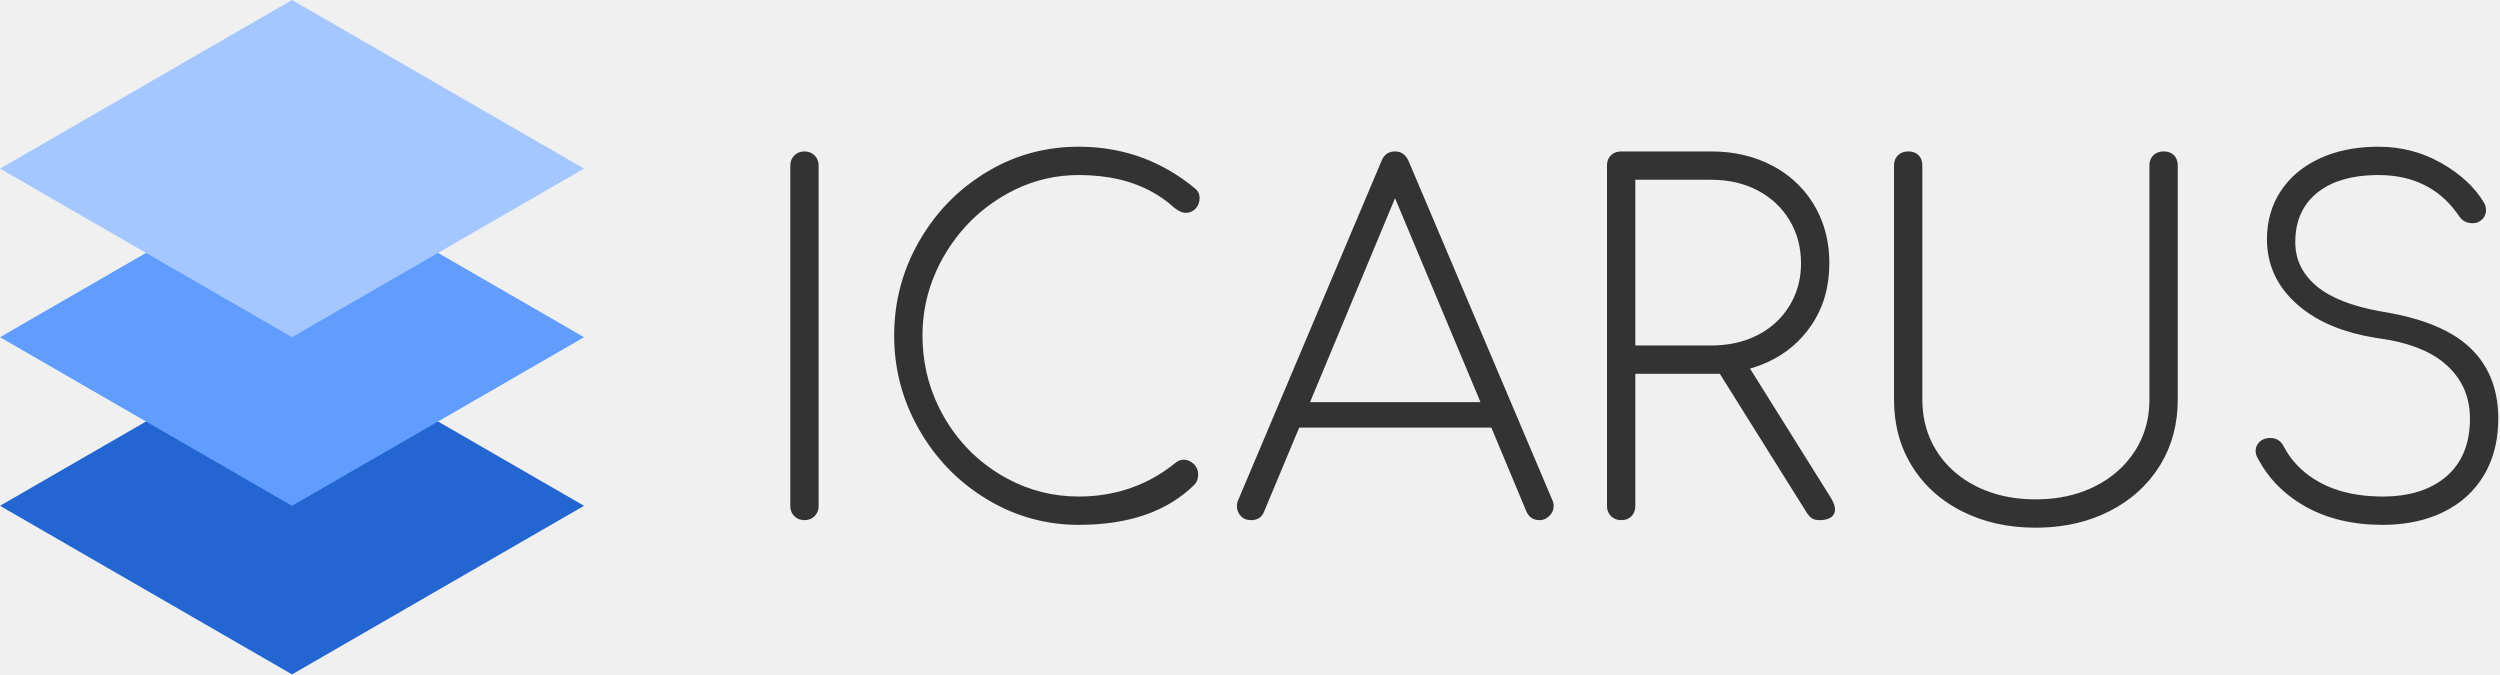
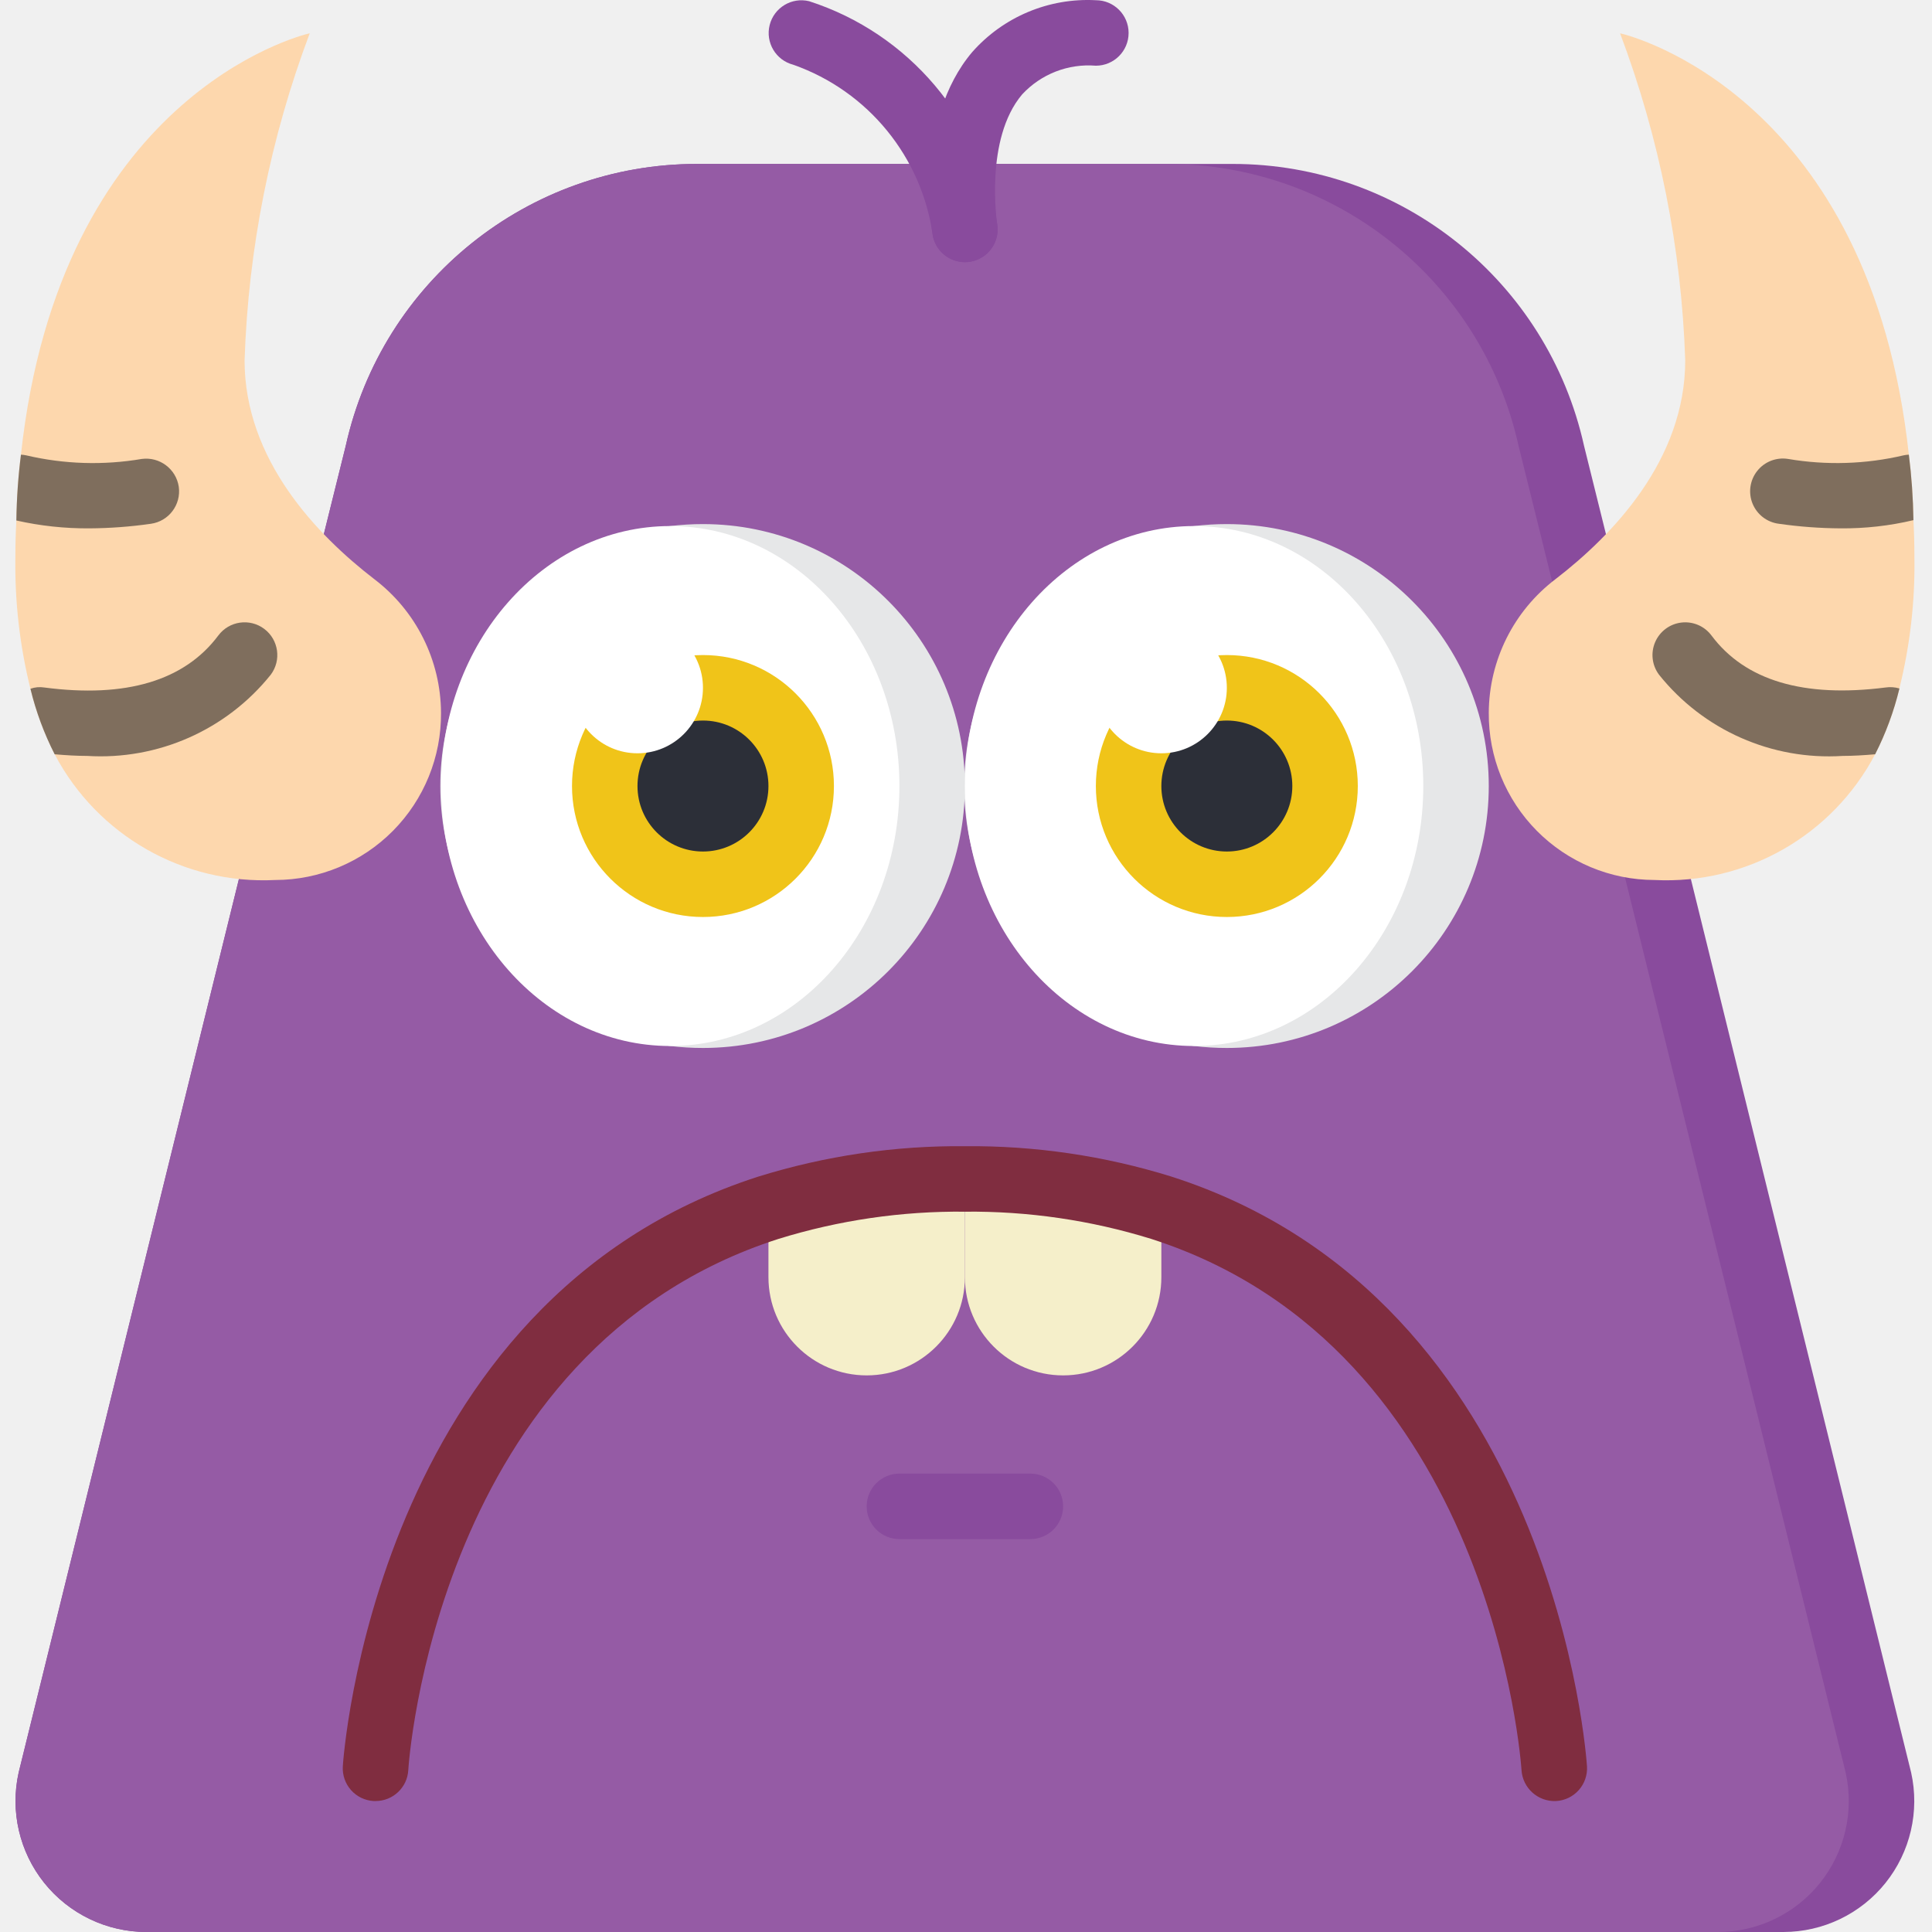
- <svg xmlns="http://www.w3.org/2000/svg" version="1.1" width="949" height="256" viewbox="0 0 949 256">
-   <path fill="#2366d1" d="M110.851 128L221.703 192L110.851 256L0 192Z" />
-   <path fill="#609dff" d="M110.851 64L221.703 128L110.851 192L0 128Z" />
-   <path fill="#a4c7ff" d="M110.851 0L221.703 64L110.851 128L0 64Z" />
-   <g transform="translate(300, 55.695), scale(0.7)" fill="#333">
-     <path d="M 613.888 10.24 L 613.888 137.216 A 60.705 60.705 0 0 0 613.954 140.055 Q 614.553 152.847 620.602 163.316 A 50.135 50.135 0 0 0 621.696 165.12 A 51.598 51.598 0 0 0 624.562 169.185 Q 631.357 177.897 641.762 183.449 A 63.11 63.11 0 0 0 643.456 184.32 A 61.649 61.649 0 0 0 648.369 186.492 Q 659.467 190.833 672.846 191.198 A 90.809 90.809 0 0 0 675.328 191.232 A 90.563 90.563 0 0 0 678.104 191.19 Q 692.78 190.74 704.7 185.489 A 61.259 61.259 0 0 0 707.2 184.32 Q 721.152 177.408 729.088 165.12 A 49.502 49.502 0 0 0 731.322 161.299 Q 736.63 151.203 736.997 139.036 A 60.335 60.335 0 0 0 737.024 137.216 L 737.024 10.24 A 10.857 10.857 0 0 1 737.062 9.315 Q 737.313 6.384 739.2 4.608 A 7.256 7.256 0 0 1 741.925 2.981 Q 743.196 2.56 744.704 2.56 Q 746.956 2.56 748.602 3.369 A 6.472 6.472 0 0 1 750.336 4.608 Q 752.167 6.439 752.361 9.499 A 11.729 11.729 0 0 1 752.384 10.24 L 752.384 137.216 Q 752.384 156.807 743.135 172.194 A 64.077 64.077 0 0 1 742.528 173.184 Q 732.672 188.928 715.136 197.76 Q 698.912 205.931 678.635 206.543 A 109.71 109.71 0 0 1 675.328 206.592 Q 653.056 206.592 635.52 197.76 A 77.835 77.835 0 0 1 632.828 196.338 Q 618.963 188.661 610.337 176.346 A 65.778 65.778 0 0 1 608.256 173.184 Q 598.528 157.44 598.528 137.216 L 598.528 10.24 A 10.857 10.857 0 0 1 598.566 9.315 Q 598.817 6.384 600.704 4.608 A 7.256 7.256 0 0 1 603.429 2.981 Q 604.7 2.56 606.208 2.56 Q 608.46 2.56 610.106 3.369 A 6.472 6.472 0 0 1 611.84 4.608 Q 613.671 6.439 613.865 9.499 A 11.729 11.729 0 0 1 613.888 10.24 Z M 895.488 8.96 A 69.507 69.507 0 0 0 894.88 8.615 Q 879.509 0 861.184 0 A 100.005 100.005 0 0 0 858.79 0.028 Q 842.342 0.422 829.568 6.272 A 61.75 61.75 0 0 0 828.078 6.979 Q 815.456 13.172 808.32 23.936 Q 800.768 35.328 800.768 50.176 Q 800.768 69.697 815.175 83.659 A 59.222 59.222 0 0 0 817.024 85.376 A 60.63 60.63 0 0 0 819.68 87.606 Q 834.727 99.526 859.059 103.529 A 133.91 133.91 0 0 0 861.696 103.936 Q 884.116 107.004 896.419 116.925 A 41.61 41.61 0 0 1 898.432 118.656 A 43.592 43.592 0 0 1 899.28 119.455 Q 910.848 130.653 910.848 147.456 Q 910.848 167.68 898.176 178.688 A 39.281 39.281 0 0 1 893.72 182.034 Q 882.522 189.266 865.531 189.672 A 85.481 85.481 0 0 1 863.488 189.696 A 102.18 102.18 0 0 1 861.3 189.673 Q 845.567 189.336 833.654 184.112 A 55.097 55.097 0 0 1 830.592 182.656 A 56.619 56.619 0 0 1 829.066 181.842 Q 818.274 175.871 811.94 166.114 A 47.528 47.528 0 0 1 809.984 162.816 A 12.115 12.115 0 0 0 809.808 162.46 Q 807.734 158.428 803.571 158.002 A 9.942 9.942 0 0 0 802.56 157.952 A 12.194 12.194 0 0 0 802.217 157.957 Q 798.871 158.051 796.8 160 A 7.449 7.449 0 0 0 796.119 160.731 Q 794.934 162.191 794.688 164.094 A 8.003 8.003 0 0 0 794.624 165.12 A 6.218 6.218 0 0 0 794.708 166.137 Q 794.803 166.708 795.004 167.28 A 7.895 7.895 0 0 0 795.392 168.192 A 65.044 65.044 0 0 0 796.099 169.546 Q 804.091 184.419 819.055 193.615 A 74.4 74.4 0 0 0 821.76 195.2 Q 839.424 205.056 863.488 205.056 Q 879.548 205.056 892.299 199.951 A 62.036 62.036 0 0 0 896.384 198.144 Q 910.592 191.232 918.4 178.176 A 51.186 51.186 0 0 0 920.533 174.225 Q 926.208 162.515 926.208 147.456 A 72.811 72.811 0 0 0 926.178 145.354 Q 925.592 125.061 913.589 111.755 A 49.8 49.8 0 0 0 911.36 109.44 Q 896.512 94.976 864.256 89.6 A 157.882 157.882 0 0 1 862.446 89.288 Q 839.242 85.142 827.904 75.776 A 41.218 41.218 0 0 1 826.977 74.987 Q 816.128 65.472 816.128 51.712 A 49.293 49.293 0 0 1 816.128 51.578 Q 816.175 34.522 828.032 24.96 A 35.234 35.234 0 0 1 828.891 24.289 Q 840.118 15.794 859.213 15.381 A 91.194 91.194 0 0 1 861.184 15.36 A 73.044 73.044 0 0 1 862.037 15.365 Q 888.747 15.677 903.514 35.593 A 59.37 59.37 0 0 1 904.96 37.632 Q 907.22 41.022 911.076 41.419 A 10.261 10.261 0 0 0 912.128 41.472 A 14.543 14.543 0 0 0 912.743 41.459 Q 914.336 41.392 915.2 40.96 A 10.655 10.655 0 0 0 915.336 40.891 Q 916.348 40.366 917.135 39.681 A 7.607 7.607 0 0 0 918.4 38.272 Q 919.197 37.122 919.442 35.787 A 6.761 6.761 0 0 0 919.552 34.56 Q 919.552 32.256 918.528 30.464 Q 911.104 17.92 895.488 8.96 Z M 160.311 0.068 A 110.648 110.648 0 0 0 156.416 0 Q 131.565 0 110.402 11.483 A 99.343 99.343 0 0 0 106.112 13.952 A 109.009 109.009 0 0 0 104.543 14.926 Q 84.677 27.489 72.14 47.479 A 111.393 111.393 0 0 0 69.76 51.456 Q 56.32 75.008 56.32 102.4 Q 56.32 127.331 67.56 149.187 A 107.592 107.592 0 0 0 69.888 153.472 Q 83.456 177.152 106.496 191.104 A 103.444 103.444 0 0 0 108.082 192.045 Q 130.459 205.056 156.416 205.056 Q 197.376 205.056 219.392 183.04 Q 220.918 181.296 221.145 178.624 A 11.364 11.364 0 0 0 221.184 177.664 Q 221.184 174.906 219.514 172.852 A 8.614 8.614 0 0 0 218.752 172.032 A 10.501 10.501 0 0 0 218.638 171.925 Q 216.248 169.728 213.248 169.728 A 6.244 6.244 0 0 0 211.549 169.961 Q 210.906 170.141 210.291 170.463 A 7.508 7.508 0 0 0 209.408 171.008 Q 186.624 189.696 156.416 189.696 Q 135.765 189.696 117.743 180.022 A 87.237 87.237 0 0 1 114.048 177.92 Q 94.464 166.144 83.072 146.048 Q 72.704 127.758 71.772 106.604 A 95.549 95.549 0 0 1 71.68 102.4 Q 71.68 79.616 83.2 59.52 A 97.348 97.348 0 0 1 83.35 59.26 Q 94.847 39.346 114.304 27.392 A 88.056 88.056 0 0 1 117.155 25.713 Q 133.663 16.406 152.218 15.466 A 82.911 82.911 0 0 1 156.416 15.36 A 117.212 117.212 0 0 1 156.817 15.361 Q 180.184 15.441 196.829 24.848 A 63.01 63.01 0 0 1 207.872 32.768 A 23.034 23.034 0 0 0 208.339 33.158 Q 211.641 35.84 214.272 35.84 A 9.974 9.974 0 0 0 214.911 35.82 Q 217.343 35.664 219.009 34.296 A 6.873 6.873 0 0 0 219.904 33.408 A 9.994 9.994 0 0 0 220.133 33.126 Q 221.952 30.799 221.952 27.904 A 8.988 8.988 0 0 0 221.929 27.259 Q 221.724 24.398 219.648 22.784 A 110.881 110.881 0 0 0 219.543 22.697 Q 193.686 1.244 160.311 0.068 Z M 551.168 198.4 L 504.064 123.136 L 499.456 123.136 L 458.24 123.136 L 458.24 194.816 Q 458.24 198.144 456.192 200.32 Q 454.232 202.403 450.865 202.492 A 11.487 11.487 0 0 1 450.56 202.496 Q 447.452 202.496 445.349 200.598 A 7.871 7.871 0 0 1 445.056 200.32 A 7.525 7.525 0 0 1 444.182 199.275 Q 442.889 197.403 442.88 194.85 A 10.179 10.179 0 0 1 442.88 194.816 L 442.88 10.24 A 10.857 10.857 0 0 1 442.918 9.315 Q 443.169 6.384 445.056 4.608 A 7.256 7.256 0 0 1 447.781 2.981 Q 449.052 2.56 450.56 2.56 L 499.456 2.56 Q 517.888 2.56 532.48 10.24 Q 545.954 17.332 553.971 29.662 A 58.968 58.968 0 0 1 555.264 31.744 A 56.737 56.737 0 0 1 560.414 43.13 Q 563.456 52.468 563.456 63.232 Q 563.456 82.2 553.946 96.465 A 56.692 56.692 0 0 1 551.808 99.456 A 58.849 58.849 0 0 1 549.212 102.618 Q 538.621 114.637 522.253 119.779 A 72.195 72.195 0 0 1 520.448 120.32 L 564.48 190.72 Q 566.528 194.304 566.528 196.608 A 6.599 6.599 0 0 1 566.478 197.436 Q 566.253 199.208 565.035 200.395 A 5.625 5.625 0 0 1 564.352 200.96 A 6.473 6.473 0 0 1 563.547 201.443 Q 561.472 202.496 558.08 202.496 Q 555.751 202.496 554.27 201.649 A 4.911 4.911 0 0 1 553.984 201.472 Q 552.654 200.585 551.515 198.93 A 14.447 14.447 0 0 1 551.168 198.4 Z M 399.104 197.632 L 380.16 152.32 L 275.968 152.32 L 257.024 197.632 Q 255.324 202.248 250.396 202.483 A 11.297 11.297 0 0 1 249.856 202.496 A 10.258 10.258 0 0 1 248.931 202.455 Q 246.143 202.203 244.4 200.383 A 6.997 6.997 0 0 1 244.224 200.192 A 8.678 8.678 0 0 1 243.477 199.224 Q 242.176 197.264 242.176 194.816 A 7.805 7.805 0 0 1 242.282 193.521 A 7.181 7.181 0 0 1 242.944 191.488 L 320.512 7.936 A 12.196 12.196 0 0 1 320.852 7.129 Q 322.805 2.936 327.14 2.591 A 10.038 10.038 0 0 1 327.936 2.56 A 9.004 9.004 0 0 1 328.947 2.615 Q 333.29 3.106 335.36 7.936 L 413.184 191.488 Q 413.952 193.024 413.952 194.816 A 7.64 7.64 0 0 1 413.846 196.101 Q 413.457 198.383 411.648 200.192 A 9.044 9.044 0 0 1 410.871 200.886 Q 409.083 202.303 406.879 202.473 A 7.908 7.908 0 0 1 406.272 202.496 A 9.93 9.93 0 0 1 405.339 202.453 Q 400.96 202.04 399.104 197.632 Z M 15.36 10.24 L 15.36 194.816 Q 15.36 197.924 13.462 200.027 A 7.871 7.871 0 0 1 13.184 200.32 A 7.525 7.525 0 0 1 12.139 201.194 Q 10.267 202.487 7.714 202.496 A 10.179 10.179 0 0 1 7.68 202.496 Q 4.572 202.496 2.469 200.598 A 7.871 7.871 0 0 1 2.176 200.32 A 7.525 7.525 0 0 1 1.302 199.275 Q 0.009 197.403 0 194.85 A 10.179 10.179 0 0 1 0 194.816 L 0 10.24 Q 0 7.132 1.898 5.029 A 7.871 7.871 0 0 1 2.176 4.736 A 7.525 7.525 0 0 1 3.221 3.862 Q 5.093 2.569 7.646 2.56 A 10.179 10.179 0 0 1 7.68 2.56 Q 10.788 2.56 12.891 4.458 A 7.871 7.871 0 0 1 13.184 4.736 A 7.525 7.525 0 0 1 14.058 5.781 Q 15.351 7.653 15.36 10.206 A 10.179 10.179 0 0 1 15.36 10.24 Z M 281.856 138.496 L 374.272 138.496 L 327.936 27.904 L 281.856 138.496 Z M 458.24 107.776 L 499.456 107.776 Q 510.418 107.776 519.519 104.362 A 48.175 48.175 0 0 0 524.544 102.144 A 47.471 47.471 0 0 0 527.059 100.761 Q 534.75 96.219 539.878 89.183 A 43.678 43.678 0 0 0 541.824 86.272 Q 547.436 77.109 548.027 65.896 A 50.673 50.673 0 0 0 548.096 63.232 Q 548.096 50.176 541.824 39.808 Q 535.552 29.44 524.544 23.68 Q 513.536 17.92 499.456 17.92 L 458.24 17.92 L 458.24 107.776 Z" vector-effect="non-scaling-stroke" />
+ <svg xmlns="http://www.w3.org/2000/svg" height="512pt" viewBox="-4 0 512 512.059" width="512pt">
+   <path d="m468.656 512.059h-433.898c-10.523-.012-20.477-4.797-27.059-13.012-6.578-8.219-9.074-18.977-6.785-29.25l58.488-237.254 22.391-90.945 5.816-23.43c9.676-43.66 48.395-74.73 93.113-74.719h141.973c44.719-.012 83.434 31.059 93.113 74.719l5.812 23.43 22.391 90.945 58.488 237.254c2.289 10.273-.207 21.031-6.785 29.25-6.578 8.215-16.531 13-27.059 13.012zm0 0" fill="#894b9d" />
+   <path d="m451.301 512.059h-416.543c-10.523-.012-20.477-4.797-27.059-13.012-6.578-8.219-9.074-18.977-6.785-29.25l58.488-237.254 22.391-90.945 5.816-23.43c9.676-43.66 48.395-74.73 93.113-74.719h124.613c44.719-.012 83.438 31.059 93.117 74.719l5.812 23.43 22.391 90.945 58.488 237.254c2.289 10.273-.207 21.031-6.785 29.25-6.578 8.215-16.531 13-27.059 13.012zm0 0" fill="#955ba5" />
+   <path d="m112.859 188.891c.094 11.715-4.488 22.98-12.73 31.305-8.242 8.324-19.465 13.02-31.18 13.039-24.32 1.23-47.145-11.773-58.488-33.32-2.809-5.516-4.965-11.344-6.422-17.359-2.84-11.434-4.18-23.188-3.992-34.969 0-3.301.086-6.512.262-9.633v-.09c.082-5.801.488-11.598 1.215-17.355 10.238-94.59 73.328-110.988 76.539-111.684-10.453 27.762-16.285 57.047-17.27 86.691 0 26.383 19.266 46.34 34.363 57.969 11.082 8.41 17.625 21.496 17.703 35.406zm0 0" fill="#fdd7ad" />
+   <path d="m503.367 147.586c.191 11.75-1.152 23.477-3.988 34.883v.086c-1.461 6.016-3.613 11.844-6.422 17.359-11.348 21.547-34.168 34.551-58.492 33.32-11.715-.02-22.934-4.715-31.176-13.039-8.242-8.324-12.824-19.59-12.734-31.305.078-13.91 6.621-26.996 17.703-35.406 15.102-11.629 34.367-31.586 34.367-57.969-.984-29.645-6.82-58.93-17.27-86.691 3.211.695 66.297 17.094 76.539 111.684.723 5.758 1.129 11.555 1.215 17.355.172 3.125.258 6.422.258 9.723zm0 0" fill="#fdd7ad" />
+   <path d="m251.707 69.484c-4.238-.008-7.852-3.074-8.547-7.258-.207-1.23-4.844-30.32 10.484-48.422 8.25-9.352 20.324-14.414 32.773-13.746 4.793 0 8.68 3.887 8.68 8.68s-3.887 8.676-8.68 8.676c-7.336-.598-14.539 2.211-19.539 7.613-10.023 11.836-6.648 34.129-6.613 34.355.781 4.723-2.406 9.188-7.125 9.977-.473.086-.953.125-1.434.125zm0 0" fill="#894b9d" />
+   <path d="m251.707 69.484c-4.121-.004-7.672-2.906-8.496-6.945-2.855-20.867-17.137-38.387-37-45.383-4.617-1.195-7.41-5.887-6.25-10.512 1.16-4.625 5.832-7.449 10.465-6.324 26.414 8.523 45.711 31.293 49.785 58.75.461 2.254.008 4.602-1.262 6.52-1.27 1.922-3.25 3.258-5.504 3.719-.574.121-1.156.18-1.738.176zm0 0" fill="#894b9d" />
+   <g fill="#7f6e5d">
+     <path d="m67.734 178.824c-11.762 14.664-29.922 22.691-48.684 21.523-2.777 0-5.641-.176-8.59-.434-2.809-5.516-4.965-11.344-6.422-17.359 1.164-.422 2.418-.539 3.645-.344 21.695 2.863 37.227-1.824 46.168-13.801 2.875-3.832 8.312-4.609 12.148-1.734 3.832 2.875 4.609 8.316 1.734 12.148zm0 0" />
+     <path d="m43.352 129.012c.668 4.746-2.633 9.137-7.379 9.809-5.402.777-10.855 1.184-16.312 1.215-6.512.047-13.004-.652-19.352-2.082v-.09c.082-5.801.488-11.598 1.215-17.355.465.016.93.074 1.387.176 10.047 2.359 20.461 2.684 30.633.953 4.734-.629 9.102 2.652 9.809 7.375zm0 0" />
+     <path d="m499.379 182.469v.086c-1.461 6.016-3.613 11.844-6.422 17.359-2.953.258-5.816.434-8.594.434-18.766 1.207-36.941-6.828-48.684-21.523-1.859-2.48-2.254-5.766-1.035-8.613 1.215-2.852 3.863-4.836 6.941-5.207 3.078-.371 6.121.926 7.98 3.406 8.938 11.977 24.473 16.578 46.164 13.801 1.223-.18 2.465-.094 3.648.258zm0 0" />
+     <path d="m503.109 137.863c-6.34 1.504-12.84 2.234-19.352 2.172-5.461-.031-10.91-.438-16.316-1.215-3.113-.387-5.773-2.422-6.965-5.324-1.188-2.898-.719-6.219 1.23-8.676 1.945-2.461 5.066-3.676 8.164-3.184 10.172 1.73 20.59 1.406 30.633-.953.457-.102.922-.16 1.391-.176.723 5.758 1.129 11.555 1.215 17.355zm0 0" />
  </g>
+   <path d="m251.707 208.332c0 38.34-31.082 69.422-69.422 69.422-2.902.004-5.801-.172-8.68-.52-34.797-4.285-60.938-33.844-60.938-68.902 0-35.062 26.141-64.617 60.938-68.906 2.879-.348 5.777-.523 8.68-.52 38.34 0 69.422 31.082 69.422 69.426zm0 0" fill="#e6e7e8" />
+   <path d="m234.352 208.332c0-38.055-27.195-68.906-60.746-68.906-33.547 0-60.746 30.852-60.746 68.906 0 38.051 27.199 68.902 60.746 68.902 33.551 0 60.746-30.852 60.746-68.902zm0 0" fill="#fff" />
+   <path d="m390.555 208.332c0 38.34-31.082 69.422-69.422 69.422-2.902.004-5.801-.172-8.68-.52-34.797-4.285-60.938-33.844-60.938-68.902 0-35.062 26.141-64.617 60.938-68.906 2.879-.348 5.777-.523 8.68-.52 38.34 0 69.422 31.082 69.422 69.426zm0 0" fill="#e6e7e8" />
+   <path d="m373.199 208.332c0-38.055-27.195-68.906-60.746-68.906-33.547 0-60.746 30.852-60.746 68.906 0 38.051 27.199 68.902 60.746 68.902 33.551 0 60.746-30.852 60.746-68.902zm0 0" fill="#fff" />
+   <path d="m216.996 208.332c0 19.168-15.543 34.711-34.711 34.711-19.172 0-34.711-15.543-34.711-34.711 0-19.172 15.539-34.715 34.711-34.715 19.168 0 34.711 15.543 34.711 34.715zm0 0" fill="#f0c419" />
+   <path d="m355.844 208.332c0 19.168-15.543 34.711-34.711 34.711-19.172 0-34.715-15.543-34.715-34.711 0-19.172 15.543-34.715 34.715-34.715 19.168 0 34.711 15.543 34.711 34.715zm0 0" fill="#f0c419" />
+   <path d="m199.641 208.332c0 9.582-7.77 17.355-17.355 17.355-9.586 0-17.355-7.773-17.355-17.355 0-9.586 7.77-17.359 17.355-17.359 9.586 0 17.355 7.773 17.355 17.359zm0 0" fill="#2c2f38" />
+   <path d="m338.488 208.332c0 9.582-7.77 17.355-17.355 17.355-9.586 0-17.355-7.773-17.355-17.355 0-9.586 7.77-17.359 17.355-17.359 9.586 0 17.355 7.773 17.355 17.359zm0 0" fill="#2c2f38" />
+   <path d="m251.707 312.465v26.035c0 14.379-11.656 26.035-26.031 26.035-14.379 0-26.035-11.656-26.035-26.035v-18.398c16.852-5.246 34.418-7.824 52.066-7.637zm0 0" fill="#f5efca" />
+   <path d="m303.777 320.102v18.398c0 14.379-11.656 26.035-26.035 26.035-14.379 0-26.035-11.656-26.035-26.035v-26.035c17.648-.188 35.219 2.391 52.07 7.637zm0 0" fill="#f5efca" />
+   <path d="m269.062 407.922h-34.711c-4.793 0-8.676-3.883-8.676-8.676 0-4.793 3.883-8.68 8.676-8.68h34.711c4.793 0 8.68 3.887 8.68 8.68 0 4.793-3.887 8.676-8.68 8.676zm0 0" fill="#894b9d" />
+   <path d="m95.504 477.348h-.492c-2.305-.129-4.461-1.164-5.996-2.887-1.535-1.719-2.32-3.977-2.188-6.277.066-1.223 8.027-123.574 110.148-156.344 17.715-5.504 36.18-8.223 54.73-8.051 18.551-.168 37.012 2.547 54.723 8.051 102.125 32.734 110.074 155.094 110.16 156.344.133 2.301-.656 4.559-2.191 6.277-1.535 1.723-3.691 2.758-5.992 2.887-4.777.23-8.859-3.41-9.172-8.184-.07-1.121-7.465-111.703-98.133-140.801-15.988-4.953-32.652-7.387-49.395-7.219-16.746-.172-33.414 2.266-49.41 7.219-90.895 29.168-98.07 139.672-98.113 140.793-.258 4.602-4.07 8.199-8.68 8.191zm0 0" fill="#802d40" />
+   <path d="m182.285 182.297c0 9.586-7.77 17.355-17.355 17.355-9.586 0-17.355-7.77-17.355-17.355s7.77-17.355 17.355-17.355c9.586 0 17.355 7.77 17.355 17.355zm0 0" fill="#fff" />
+   <path d="m321.133 182.297c0 9.586-7.773 17.355-17.355 17.355-9.586 0-17.359-7.77-17.359-17.355s7.773-17.355 17.359-17.355c9.582 0 17.355 7.77 17.355 17.355zm0 0" fill="#fff" />
</svg>
